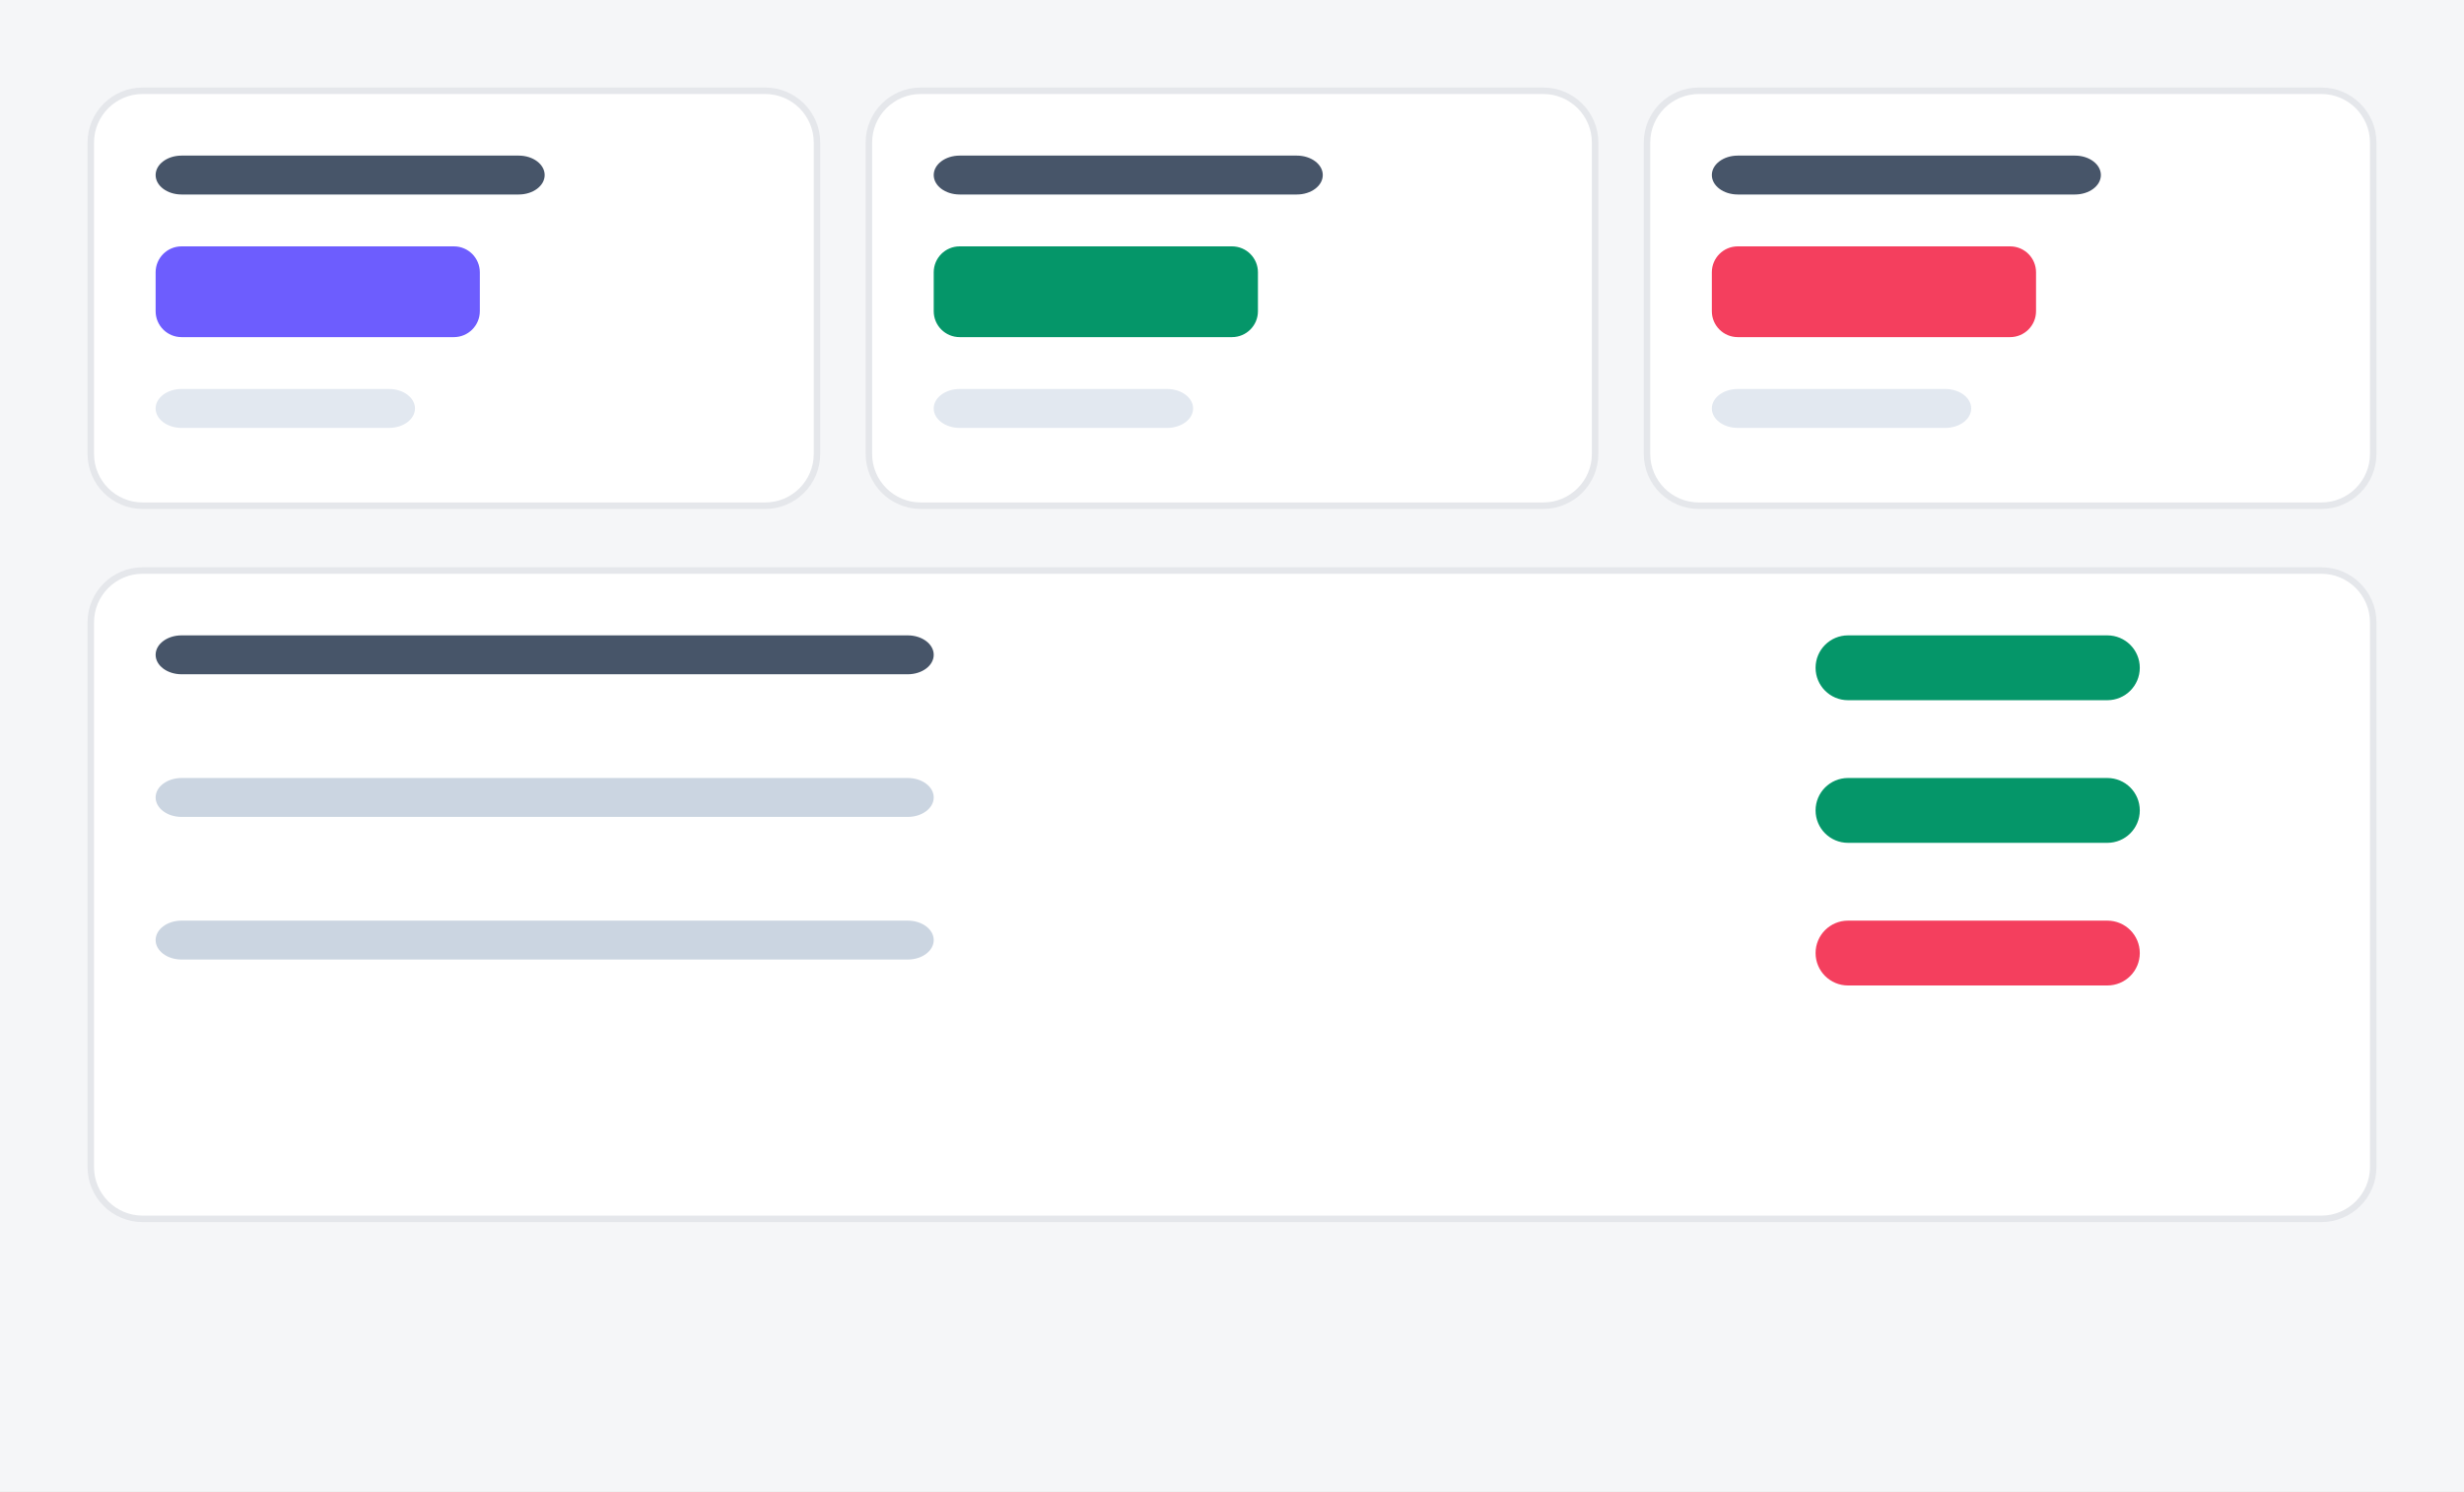
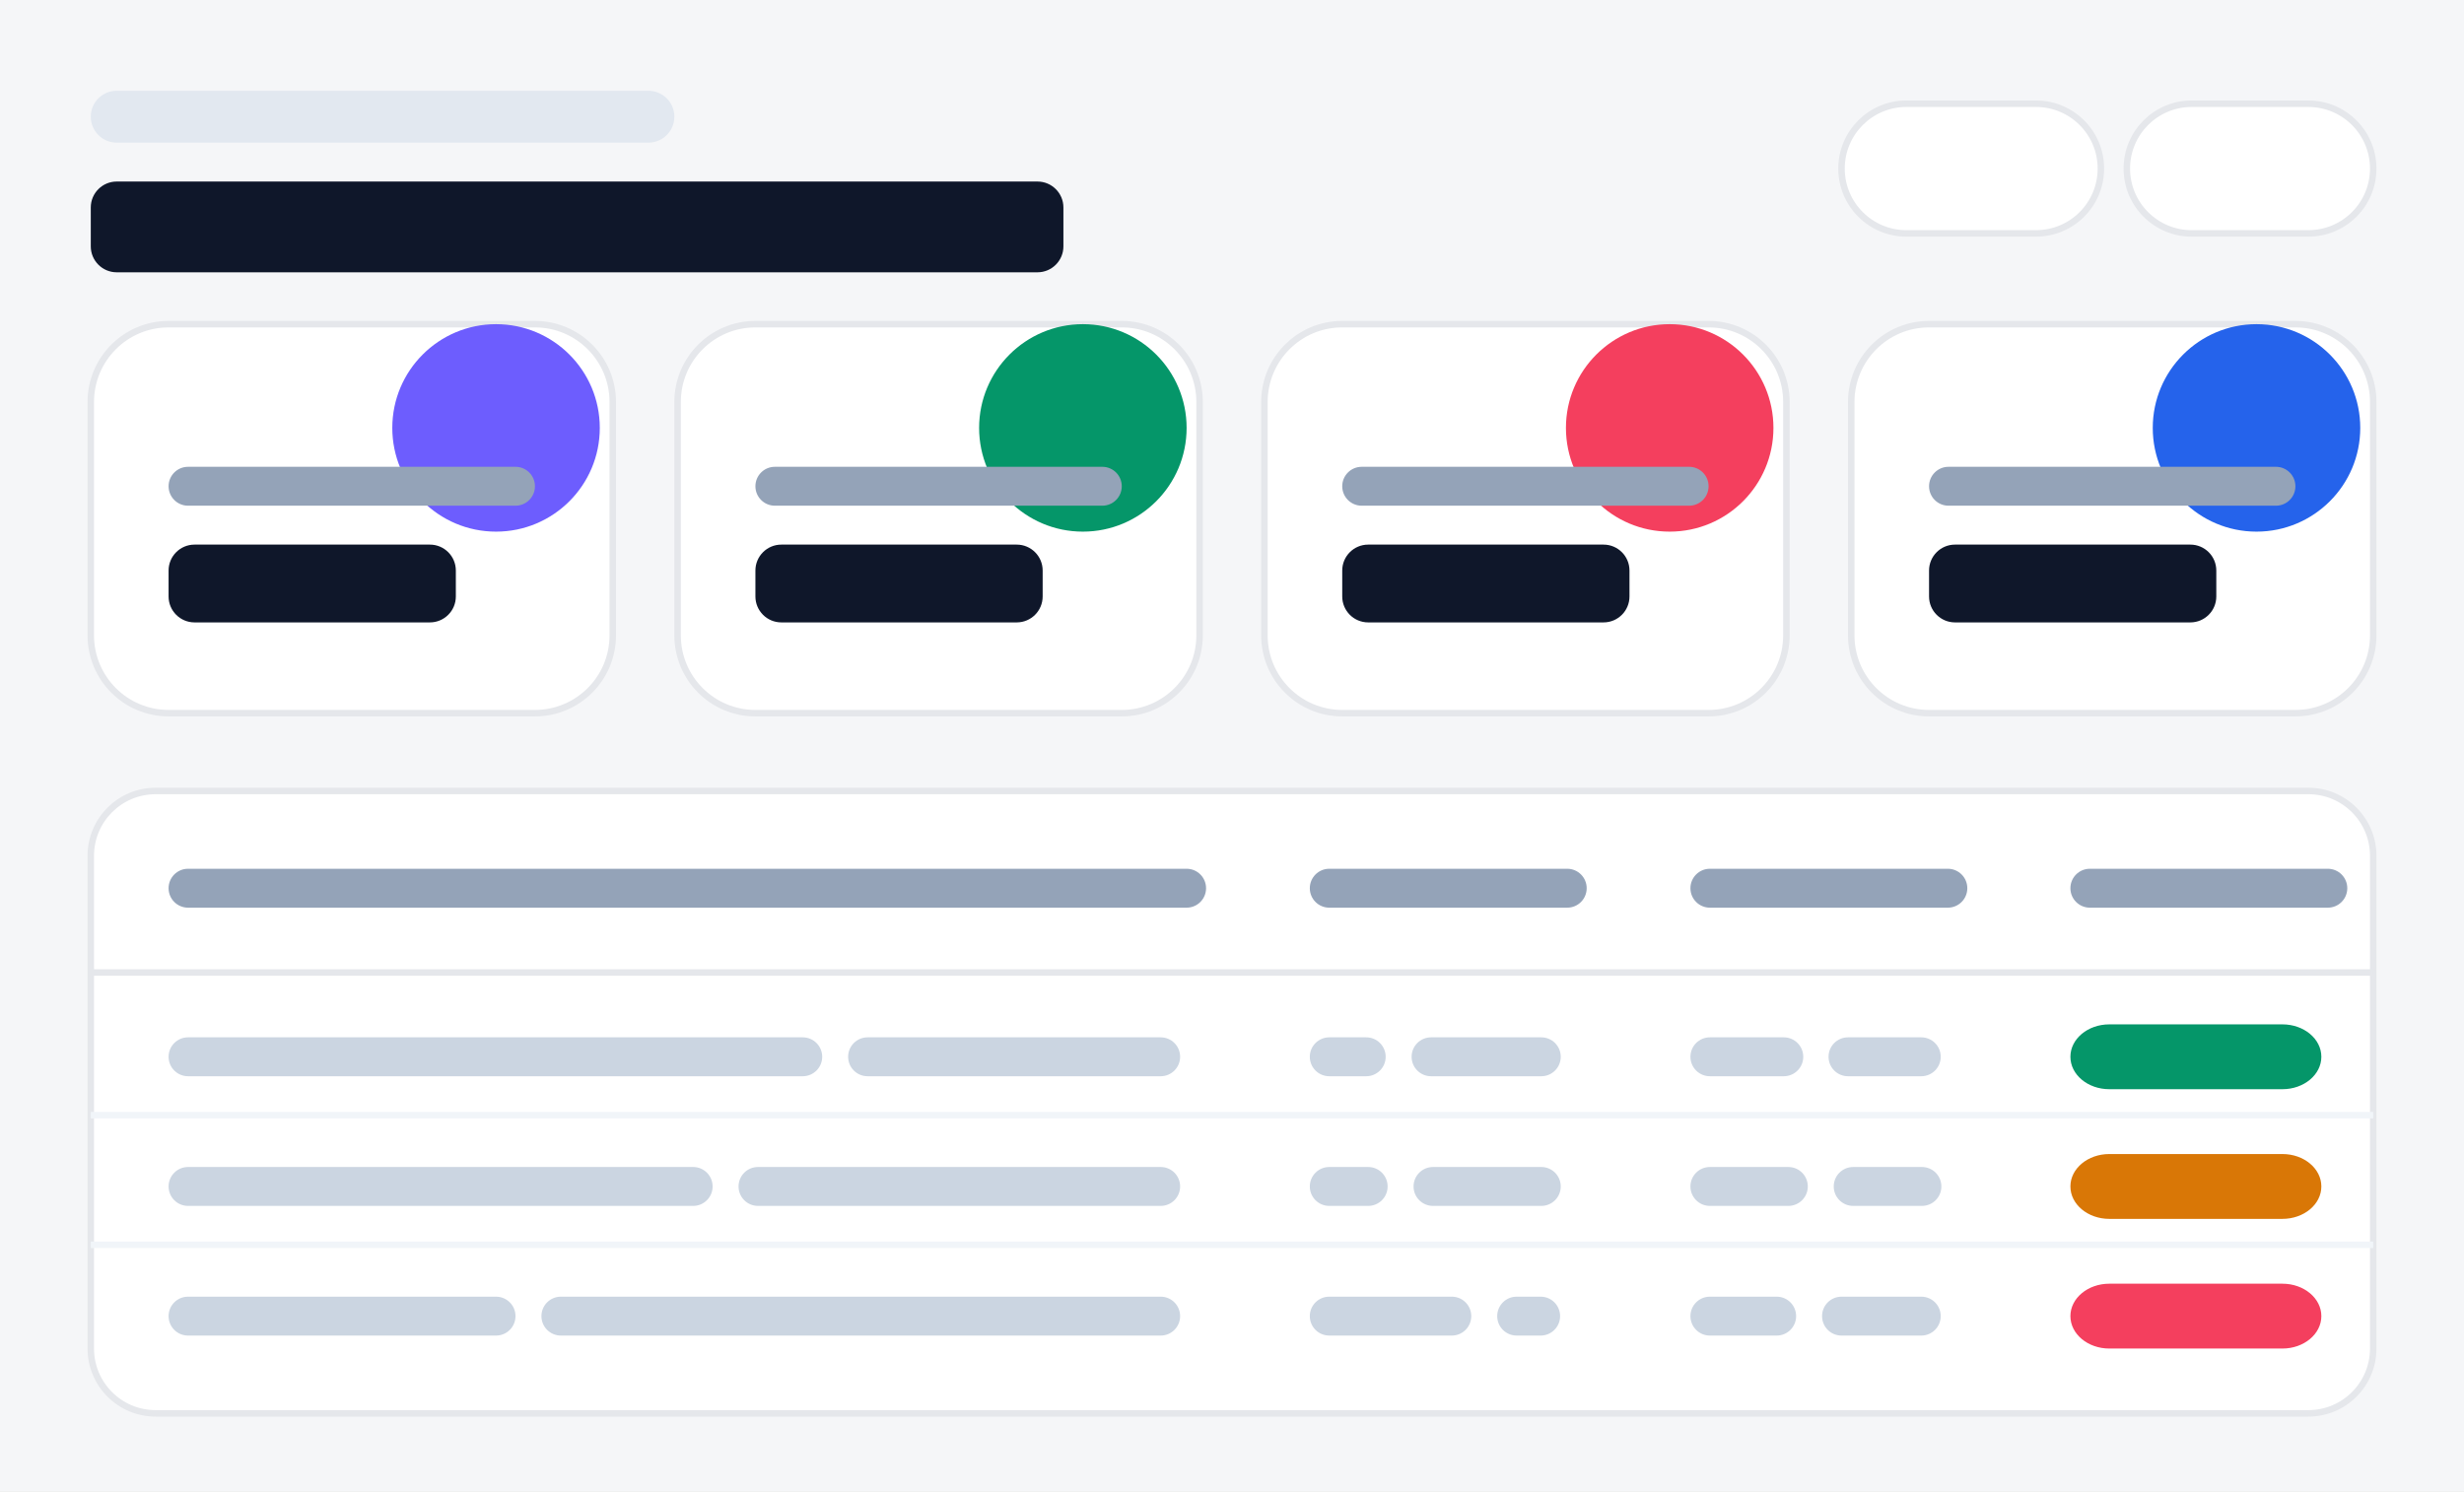
<svg xmlns="http://www.w3.org/2000/svg" viewBox="0 0 380 230" width="380" height="230">
  <rect width="380" height="230" fill="#F5F6F8" />
-   <rect x="14" y="14" width="112" height="64" rx="8" fill="#FFFFFF" stroke="#E5E7EB" />
-   <rect x="24" y="24" width="60" height="6" rx="4" fill="#475569" />
-   <rect x="24" y="38" width="50" height="14" rx="4" fill="#6D5DFE" />
-   <rect x="24" y="60" width="40" height="6" rx="4" fill="#e2e8f0" />
-   <rect x="134" y="14" width="112" height="64" rx="8" fill="#FFFFFF" stroke="#E5E7EB" />
-   <rect x="144" y="24" width="60" height="6" rx="4" fill="#475569" />
-   <rect x="144" y="38" width="50" height="14" rx="4" fill="#059669" />
-   <rect x="144" y="60" width="40" height="6" rx="4" fill="#e2e8f0" />
-   <rect x="254" y="14" width="112" height="64" rx="8" fill="#FFFFFF" stroke="#E5E7EB" />
-   <rect x="264" y="24" width="60" height="6" rx="4" fill="#475569" />
-   <rect x="264" y="38" width="50" height="14" rx="4" fill="#f43f5e" />
-   <rect x="264" y="60" width="40" height="6" rx="4" fill="#e2e8f0" />
-   <rect x="14" y="88" width="352" height="100" rx="8" fill="#FFFFFF" stroke="#E5E7EB" />
-   <rect x="24" y="98" width="120" height="6" rx="4" fill="#475569" />
-   <rect x="280" y="98" width="50" height="10" rx="5" fill="#059669" />
-   <rect x="24" y="120" width="120" height="6" rx="4" fill="#cbd5e1" />
-   <rect x="280" y="120" width="50" height="10" rx="5" fill="#059669" />
-   <rect x="24" y="142" width="120" height="6" rx="4" fill="#cbd5e1" />
-   <rect x="280" y="142" width="50" height="10" rx="5" fill="#f43f5e" />
+   <rect x="14.0" y="14.0" width="90.0" height="8.0" rx="4" fill="#e2e8f0" />
+   <rect x="14.0" y="28.0" width="150.0" height="14.0" rx="4" fill="#0f172a" />
+   <rect x="284.0" y="16.0" width="40.0" height="20.0" rx="10" fill="#FFFFFF" stroke="#E5E7EB" stroke-width="1" />
+   <rect x="328.0" y="16.0" width="38.0" height="20.0" rx="10" fill="#FFFFFF" stroke="#E5E7EB" stroke-width="1" />
+   <rect x="14.0" y="50.0" width="80.5" height="60.0" rx="12" fill="#FFFFFF" stroke="#E5E7EB" stroke-width="1" />
+   <circle cx="76.5" cy="66.0" r="16.0" fill="#6D5DFE" />
+   <rect x="26.0" y="72.0" width="56.5" height="6.0" rx="3" fill="#94a3b8" />
+   <rect x="26.0" y="84.0" width="44.3" height="12.0" rx="4" fill="#0f172a" />
+   <rect x="104.5" y="50.0" width="80.5" height="60.0" rx="12" fill="#FFFFFF" stroke="#E5E7EB" stroke-width="1" />
+   <circle cx="167.0" cy="66.0" r="16.0" fill="#059669" />
+   <rect x="116.5" y="72.0" width="56.5" height="6.0" rx="3" fill="#94a3b8" />
+   <rect x="116.5" y="84.0" width="44.3" height="12.0" rx="4" fill="#0f172a" />
+   <rect x="195.0" y="50.0" width="80.5" height="60.0" rx="12" fill="#FFFFFF" stroke="#E5E7EB" stroke-width="1" />
+   <circle cx="257.5" cy="66.0" r="16.0" fill="#f43f5e" />
+   <rect x="207.0" y="72.0" width="56.5" height="6.0" rx="3" fill="#94a3b8" />
+   <rect x="207.0" y="84.0" width="44.3" height="12.0" rx="4" fill="#0f172a" />
+   <rect x="285.5" y="50.0" width="80.5" height="60.0" rx="12" fill="#FFFFFF" stroke="#E5E7EB" stroke-width="1" />
+   <circle cx="348.0" cy="66.0" r="16.0" fill="#2563eb" />
+   <rect x="297.5" y="72.0" width="56.5" height="6.0" rx="3" fill="#94a3b8" />
+   <rect x="297.5" y="84.0" width="44.3" height="12.0" rx="4" fill="#0f172a" />
+   <rect x="14.0" y="122.0" width="352.0" height="96.0" rx="10" fill="#FFFFFF" stroke="#E5E7EB" stroke-width="1" />
+   <rect x="26.0" y="134.0" width="160.0" height="6.0" rx="3" fill="#94a3b8" />
+   <rect x="202.0" y="134.0" width="42.7" height="6.0" rx="3" fill="#94a3b8" />
+   <rect x="260.7" y="134.0" width="42.7" height="6.0" rx="3" fill="#94a3b8" />
+   <rect x="319.3" y="134.0" width="42.7" height="6.0" rx="3" fill="#94a3b8" />
+   <line x1="14.0" y1="150.0" x2="366.0" y2="150.0" stroke="#E5E7EB" stroke-width="1" />
+   <rect x="26.0" y="160.0" width="100.8" height="6.0" rx="3.0" fill="#cbd5e1" />
+   <rect x="130.8" y="160.0" width="51.2" height="6.0" rx="3.0" fill="#cbd5e1" />
+   <rect x="202.0" y="160.0" width="11.7" height="6.0" rx="3.0" fill="#cbd5e1" />
+   <rect x="217.7" y="160.0" width="23.0" height="6.0" rx="3.0" fill="#cbd5e1" />
+   <rect x="260.7" y="160.0" width="17.4" height="6.0" rx="3.0" fill="#cbd5e1" />
+   <rect x="282.0" y="160.0" width="17.3" height="6.0" rx="3.0" fill="#cbd5e1" />
+   <rect x="319.3" y="158.0" width="38.7" height="10.0" rx="6" fill="#059669" />
+   <line x1="14.0" y1="172.0" x2="366.0" y2="172.0" stroke="#F1F5F9" stroke-width="1" />
+   <rect x="26.0" y="180.0" width="83.9" height="6.0" rx="3.0" fill="#cbd5e1" />
+   <rect x="113.9" y="180.0" width="68.1" height="6.0" rx="3.0" fill="#cbd5e1" />
+   <rect x="202.0" y="180.0" width="12.0" height="6.0" rx="3.0" fill="#cbd5e1" />
+   <rect x="218.0" y="180.0" width="22.7" height="6.0" rx="3.0" fill="#cbd5e1" />
+   <rect x="260.7" y="180.0" width="18.1" height="6.0" rx="3.0" fill="#cbd5e1" />
+   <rect x="282.8" y="180.0" width="16.6" height="6.0" rx="3.0" fill="#cbd5e1" />
+   <rect x="319.3" y="178.0" width="38.7" height="10.0" rx="6" fill="#d97706" />
+   <line x1="14.0" y1="192.0" x2="366.0" y2="192.0" stroke="#F1F5F9" stroke-width="1" />
+   <rect x="26.0" y="200.0" width="53.5" height="6.0" rx="3.0" fill="#cbd5e1" />
+   <rect x="83.5" y="200.0" width="98.5" height="6.0" rx="3.0" fill="#cbd5e1" />
+   <rect x="202.0" y="200.0" width="24.9" height="6.0" rx="3.0" fill="#cbd5e1" />
+   <rect x="230.9" y="200.0" width="9.7" height="6.0" rx="3.0" fill="#cbd5e1" />
+   <rect x="260.7" y="200.0" width="16.3" height="6.0" rx="3.0" fill="#cbd5e1" />
+   <rect x="281.0" y="200.0" width="18.3" height="6.0" rx="3.0" fill="#cbd5e1" />
+   <rect x="319.3" y="198.0" width="38.7" height="10.0" rx="6" fill="#f43f5e" />
</svg>
